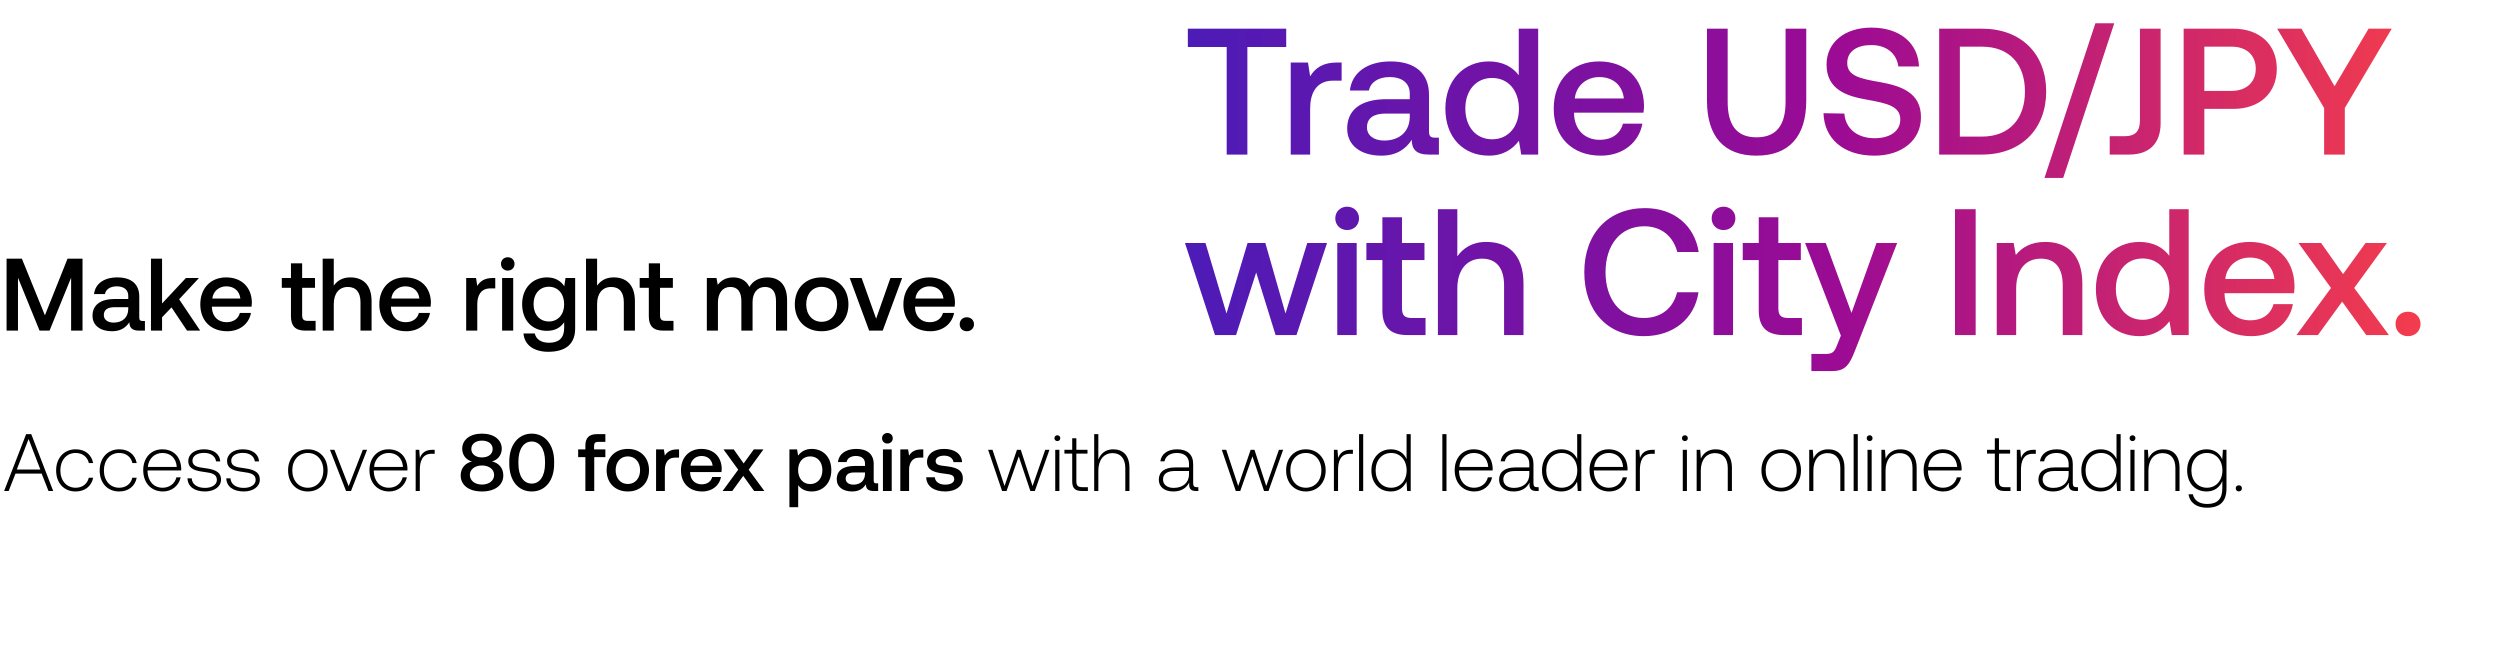
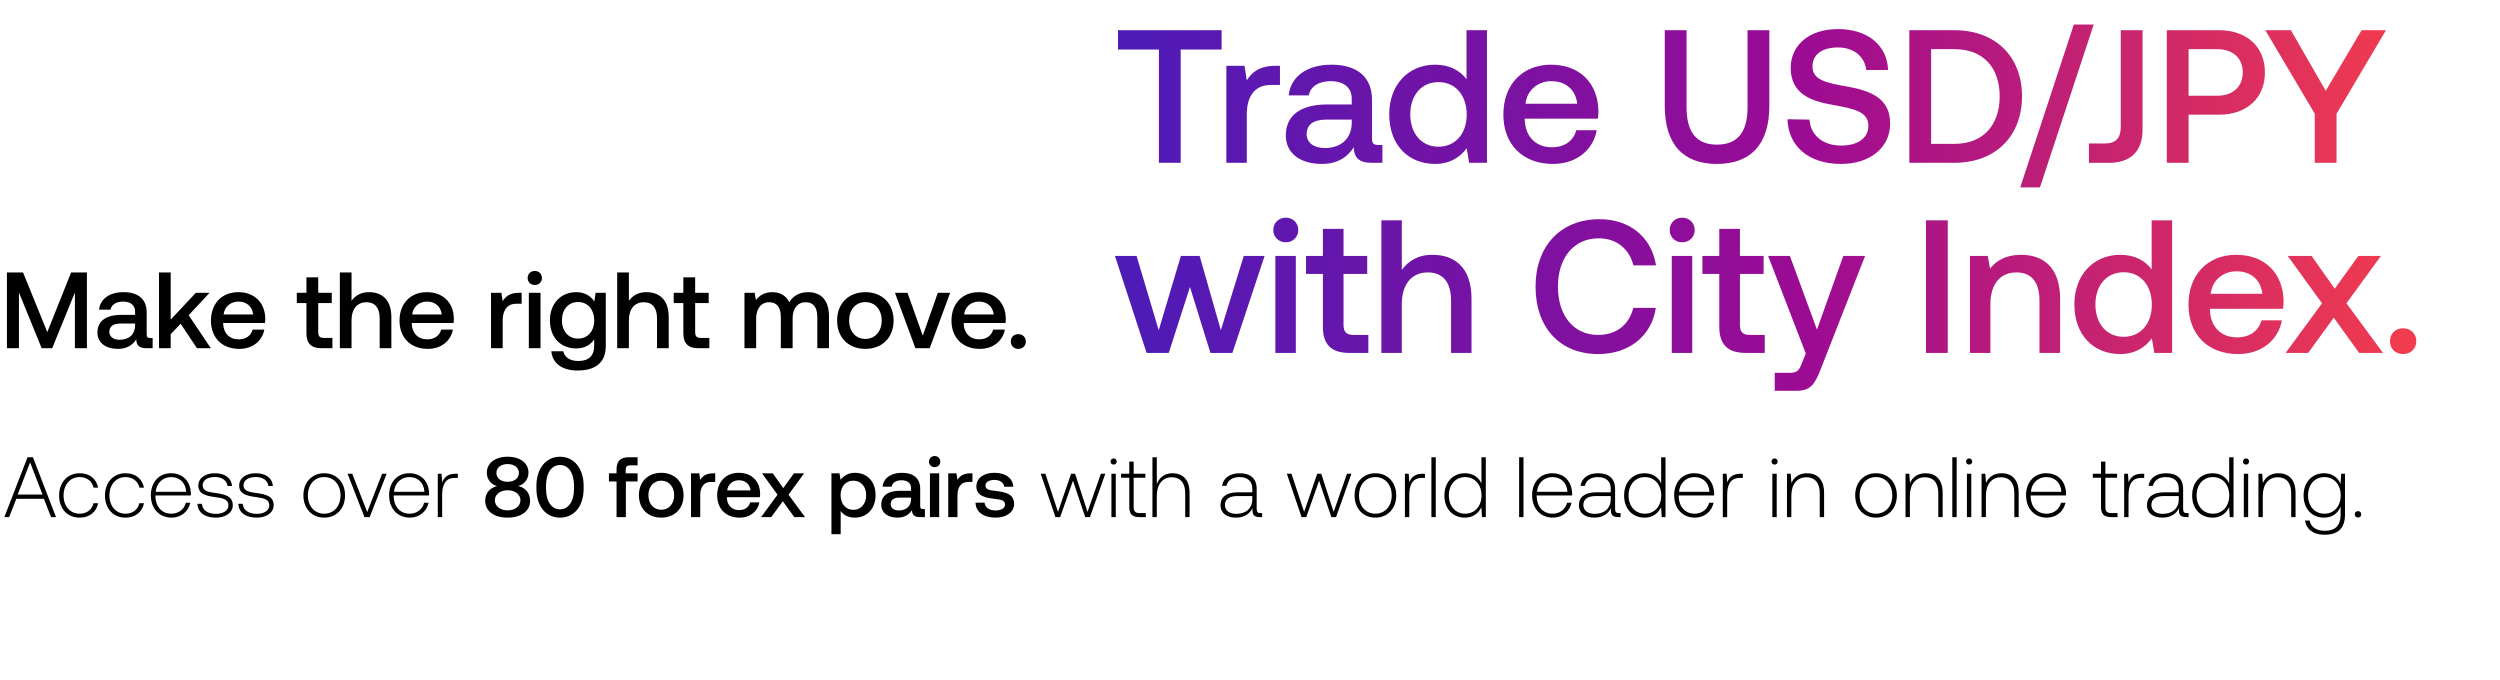
- <svg xmlns="http://www.w3.org/2000/svg" width="554" height="143" viewBox="0 0 554 143" fill="none">
+ <svg xmlns="http://www.w3.org/2000/svg" width="526" height="143" viewBox="0 0 526 143" fill="none">
  <path d="M1.922 108.802l1.512-3.852H9.23l1.512 3.852h1.044l-4.86-12.6H5.792l-4.878 12.6h1.008zm4.41-11.52l2.61 6.768h-5.22l2.61-6.768zm10.426 11.628c2.07 0 3.528-1.188 3.888-3.042h-.972c-.306 1.35-1.404 2.214-2.916 2.214-1.998 0-3.384-1.566-3.384-3.834s1.368-3.87 3.384-3.87c1.53 0 2.61.864 2.934 2.232h.954c-.378-1.89-1.8-3.042-3.87-3.042-2.574 0-4.338 1.908-4.338 4.68 0 2.808 1.746 4.662 4.32 4.662zm9.65 0c2.07 0 3.528-1.188 3.888-3.042h-.972c-.306 1.35-1.404 2.214-2.916 2.214-1.998 0-3.384-1.566-3.384-3.834s1.368-3.87 3.384-3.87c1.53 0 2.61.864 2.934 2.232h.954c-.378-1.89-1.8-3.042-3.87-3.042-2.574 0-4.338 1.908-4.338 4.68 0 2.808 1.746 4.662 4.32 4.662zm9.705 0c1.998 0 3.528-1.296 3.924-3.132H39.1c-.36 1.422-1.566 2.304-3.06 2.304-2.034 0-3.312-1.548-3.348-3.672v-.162h7.452c0-.126.018-.27.018-.378-.09-2.718-1.764-4.302-4.212-4.302-2.502 0-4.212 1.908-4.212 4.608 0 2.862 1.782 4.734 4.374 4.734zm-3.348-5.436c.144-1.854 1.53-3.096 3.204-3.096 1.782 0 3.06 1.098 3.204 3.096h-6.408zm8.78 2.52c.073 1.89 1.603 2.916 3.889 2.916 1.962 0 3.546-.99 3.546-2.61 0-1.926-1.692-2.304-3.654-2.574-1.422-.198-2.682-.36-2.682-1.638 0-1.044 1.026-1.728 2.574-1.728 1.458 0 2.502.702 2.664 1.89h.936c-.162-1.782-1.62-2.682-3.6-2.682-2.034-.018-3.492 1.026-3.492 2.592 0 1.836 1.692 2.178 3.564 2.43 1.53.216 2.772.414 2.772 1.764 0 1.08-1.134 1.764-2.628 1.764-1.746 0-2.88-.81-2.952-2.124h-.936zm8.596 0c.072 1.89 1.602 2.916 3.888 2.916 1.962 0 3.546-.99 3.546-2.61 0-1.926-1.692-2.304-3.654-2.574-1.422-.198-2.682-.36-2.682-1.638 0-1.044 1.026-1.728 2.574-1.728 1.458 0 2.502.702 2.664 1.89h.936c-.162-1.782-1.62-2.682-3.6-2.682-2.034-.018-3.492 1.026-3.492 2.592 0 1.836 1.692 2.178 3.564 2.43 1.53.216 2.772.414 2.772 1.764 0 1.08-1.134 1.764-2.628 1.764-1.746 0-2.88-.81-2.952-2.124h-.936zm18.07 2.916c2.573 0 4.391-1.908 4.391-4.68 0-2.754-1.818-4.662-4.392-4.662-2.574 0-4.374 1.908-4.374 4.662 0 2.772 1.8 4.68 4.374 4.68zm0-.828c-2.035 0-3.439-1.584-3.439-3.852 0-2.25 1.404-3.852 3.438-3.852 2.034 0 3.438 1.602 3.438 3.852 0 2.268-1.404 3.852-3.438 3.852zm8.475.72h1.098l3.564-9.126h-.954l-3.132 8.064-3.15-8.064h-.99l3.564 9.126zm9.56.108c1.998 0 3.528-1.296 3.924-3.132h-.936c-.36 1.422-1.566 2.304-3.06 2.304-2.035 0-3.313-1.548-3.349-3.672v-.162h7.453c0-.126.017-.27.017-.378-.09-2.718-1.764-4.302-4.212-4.302-2.501 0-4.212 1.908-4.212 4.608 0 2.862 1.782 4.734 4.375 4.734zm-3.349-5.436c.144-1.854 1.53-3.096 3.204-3.096 1.782 0 3.06 1.098 3.204 3.096h-6.408zm12.939-3.798c-1.692 0-2.412.81-2.79 1.818l-.144-1.818h-.792v9.126h.918v-4.626c0-1.854.486-3.618 2.628-3.618h.666v-.882h-.486zm13.178 2.574c1.17-.27 2.178-1.332 2.178-2.808 0-1.962-1.692-3.348-4.392-3.348-2.682 0-4.374 1.386-4.374 3.348 0 1.53 1.008 2.538 2.16 2.826-1.35.306-2.502 1.35-2.502 3.096 0 2.088 1.746 3.546 4.716 3.546s4.734-1.458 4.734-3.546c0-1.782-1.17-2.826-2.52-3.114zm-2.214-4.608c1.44 0 2.376.756 2.376 1.854 0 1.116-.936 1.872-2.376 1.872-1.422 0-2.358-.756-2.358-1.872 0-1.098.936-1.854 2.358-1.854zm0 9.738c-1.584 0-2.682-.9-2.682-2.124 0-1.224 1.098-2.106 2.682-2.106 1.602 0 2.7.882 2.7 2.106 0 1.224-1.098 2.124-2.7 2.124zm6.061-4.59c0 3.798 2.034 6.12 4.968 6.12s4.968-2.322 4.968-6.12v-.576c0-3.654-2.034-6.12-4.968-6.12s-4.968 2.466-4.968 6.12v.576zm7.92-.072c0 2.826-1.188 4.446-2.952 4.446s-2.952-1.62-2.952-4.446v-.432c0-2.808 1.188-4.446 2.952-4.446s2.952 1.638 2.952 4.446v.432zm7.339-1.422h1.602v7.506h1.962v-7.506h2.466v-1.71h-2.502v-.774c0-.63.27-.9.9-.9h1.602v-1.71h-1.854c-1.782 0-2.574.864-2.574 2.52v.864h-1.602v1.71zm11.005 7.614c2.808 0 4.698-1.89 4.698-4.716 0-2.808-1.89-4.716-4.698-4.716-2.808 0-4.698 1.908-4.698 4.716 0 2.826 1.89 4.716 4.698 4.716zm0-1.656c-1.638 0-2.7-1.278-2.7-3.06s1.062-3.06 2.7-3.06c1.638 0 2.718 1.278 2.718 3.06s-1.08 3.06-2.718 3.06zm10.923-7.668c-1.512 0-2.25.612-2.718 1.386l-.216-1.386h-1.728v9.216h1.944v-4.626c0-1.422.558-2.772 2.286-2.772h.864v-1.818h-.432zm5.566 9.324c2.286 0 3.834-1.386 4.158-3.204h-1.944c-.27 1.026-1.134 1.62-2.322 1.62-1.53 0-2.52-1.026-2.574-2.592v-.126h6.948a5.28 5.28 0 00.054-.738c-.054-2.7-1.836-4.392-4.5-4.392-2.718 0-4.536 1.89-4.536 4.734 0 2.826 1.818 4.698 4.716 4.698zm-2.61-5.724c.144-1.314 1.206-2.142 2.448-2.142 1.35 0 2.304.774 2.466 2.142h-4.914zm7.126 5.616h2.142l2.43-3.348 2.412 3.348h2.268l-3.474-4.716 3.276-4.5h-2.142l-2.25 3.114-2.196-3.114h-2.268l3.258 4.5-3.456 4.716zm19.737-9.324c-1.44 0-2.394.666-3.006 1.476l-.234-1.368h-1.692v12.816h1.944v-4.896c.576.828 1.566 1.404 2.988 1.404 2.52 0 4.356-1.872 4.356-4.716 0-2.952-1.836-4.716-4.356-4.716zm-.324 7.794c-1.62 0-2.682-1.278-2.682-3.114 0-1.782 1.062-3.024 2.682-3.024 1.62 0 2.7 1.242 2.7 3.06 0 1.8-1.08 3.078-2.7 3.078zm14.662-.162c-.396 0-.594-.126-.594-.594v-3.69c0-2.178-1.404-3.348-3.852-3.348-2.322 0-3.87 1.116-4.068 2.916h1.908c.144-.81.918-1.35 2.07-1.35 1.278 0 2.016.63 2.016 1.656v.558h-2.322c-2.574 0-3.942 1.062-3.942 2.952 0 1.71 1.404 2.7 3.42 2.7 1.494 0 2.43-.648 3.042-1.584 0 .918.432 1.476 1.692 1.476h1.026v-1.692h-.396zm-2.52-2.088c-.018 1.422-.954 2.376-2.574 2.376-1.062 0-1.71-.54-1.71-1.314 0-.936.666-1.386 1.872-1.386h2.412v.324zm4.965-6.732c.666 0 1.188-.486 1.188-1.17 0-.684-.522-1.17-1.188-1.17-.666 0-1.188.486-1.188 1.17 0 .684.522 1.17 1.188 1.17zm-.99 10.512h1.944v-9.216h-1.944v9.216zm8.511-9.216c-1.512 0-2.25.612-2.718 1.386l-.216-1.386h-1.728v9.216h1.944v-4.626c0-1.422.558-2.772 2.286-2.772h.864v-1.818h-.432zm1.077 6.174c.054 1.998 1.746 3.15 4.212 3.15 2.232 0 3.906-1.116 3.906-2.88 0-2.052-1.71-2.484-3.816-2.736-1.332-.144-2.214-.252-2.214-1.116 0-.738.756-1.206 1.908-1.206s1.944.594 2.052 1.44h1.908c-.126-1.89-1.728-2.934-3.996-2.934-2.214-.018-3.78 1.116-3.78 2.862 0 1.908 1.656 2.358 3.762 2.61 1.422.18 2.268.252 2.268 1.242 0 .738-.792 1.206-1.998 1.206-1.404 0-2.232-.684-2.304-1.638h-1.908zm16.816 3.042h.99l2.7-7.668 2.574 7.668h.99l3.24-9.126h-.936l-2.808 8.028-2.61-8.028h-.846l-2.754 8.028-2.664-8.028h-.972l3.096 9.126zM234.31 97.75c.36 0 .648-.27.648-.648a.634.634 0 00-.648-.648c-.36 0-.648.27-.648.648s.288.648.648.648zm-.468 11.052h.918v-9.126h-.918v9.126zm3.761-2.124c0 1.458.594 2.124 2.142 2.124h1.332v-.846h-1.26c-.954 0-1.296-.36-1.296-1.296v-6.138h2.466v-.846h-2.466V97.12h-.918v2.556h-1.728v.846h1.728v6.156zm9.082-7.11c-1.71 0-2.772.954-3.294 2.268v-5.634h-.918v12.6h.918v-4.5c0-2.376 1.206-3.888 3.15-3.888 1.746 0 2.826 1.152 2.826 3.312v5.076h.918v-5.112c0-2.88-1.53-4.122-3.6-4.122zm18.529 8.388c-.54 0-.81-.18-.81-.882v-4.248c0-2.088-1.278-3.258-3.564-3.258-2.088 0-3.474 1.008-3.708 2.664h.918c.234-1.116 1.206-1.854 2.754-1.854 1.71 0 2.682.9 2.682 2.412v.792h-3.096c-2.34 0-3.6 1.008-3.6 2.718 0 1.62 1.278 2.61 3.222 2.61 1.854 0 2.952-.846 3.51-1.98v.324c-.036 1.08.414 1.548 1.494 1.548h.54v-.846h-.342zm-1.728-2.844c0 1.746-1.242 3.006-3.402 3.006-1.458 0-2.358-.738-2.358-1.872 0-1.206.9-1.872 2.592-1.872h3.168v.738zm10.363 3.69h.99l2.7-7.668 2.574 7.668h.99l3.24-9.126h-.936l-2.808 8.028-2.61-8.028h-.846l-2.754 8.028-2.664-8.028h-.972l3.096 9.126zm15.529.108c2.574 0 4.392-1.908 4.392-4.68 0-2.754-1.818-4.662-4.392-4.662-2.574 0-4.374 1.908-4.374 4.662 0 2.772 1.8 4.68 4.374 4.68zm0-.828c-2.034 0-3.438-1.584-3.438-3.852 0-2.25 1.404-3.852 3.438-3.852 2.034 0 3.438 1.602 3.438 3.852 0 2.268-1.404 3.852-3.438 3.852zm9.942-8.406c-1.692 0-2.412.81-2.79 1.818l-.144-1.818h-.792v9.126h.918v-4.626c0-1.854.486-3.618 2.628-3.618h.666v-.882h-.486zm1.847 9.126h.918v-12.6h-.918v12.6zm10.528-7.074c-.558-1.296-1.782-2.16-3.492-2.16-2.502 0-4.302 1.908-4.302 4.662 0 2.88 1.8 4.68 4.302 4.68 1.71 0 2.898-.918 3.474-2.196l.144 2.088h.792v-12.6h-.918v5.526zm-3.42 6.354c-2.034 0-3.438-1.584-3.438-3.852 0-2.25 1.404-3.852 3.438-3.852 2.034 0 3.438 1.602 3.438 3.87 0 2.25-1.404 3.834-3.438 3.834zm11.349.72h.918v-12.6h-.918v12.6zm7.108.108c1.998 0 3.528-1.296 3.924-3.132h-.936c-.36 1.422-1.566 2.304-3.06 2.304-2.034 0-3.312-1.548-3.348-3.672v-.162h7.452c0-.126.018-.27.018-.378-.09-2.718-1.764-4.302-4.212-4.302-2.502 0-4.212 1.908-4.212 4.608 0 2.862 1.782 4.734 4.374 4.734zm-3.348-5.436c.144-1.854 1.53-3.096 3.204-3.096 1.782 0 3.06 1.098 3.204 3.096h-6.408zm17.24 4.482c-.54 0-.81-.18-.81-.882v-4.248c0-2.088-1.278-3.258-3.564-3.258-2.088 0-3.474 1.008-3.708 2.664h.918c.234-1.116 1.206-1.854 2.754-1.854 1.71 0 2.682.9 2.682 2.412v.792H335.8c-2.34 0-3.6 1.008-3.6 2.718 0 1.62 1.278 2.61 3.222 2.61 1.854 0 2.952-.846 3.51-1.98v.324c-.036 1.08.414 1.548 1.494 1.548h.54v-.846h-.342zm-1.728-2.844c0 1.746-1.242 3.006-3.402 3.006-1.458 0-2.358-.738-2.358-1.872 0-1.206.9-1.872 2.592-1.872h3.168v.738zm10.609-3.384c-.558-1.296-1.782-2.16-3.492-2.16-2.502 0-4.302 1.908-4.302 4.662 0 2.88 1.8 4.68 4.302 4.68 1.71 0 2.898-.918 3.474-2.196l.144 2.088h.792v-12.6h-.918v5.526zm-3.42 6.354c-2.034 0-3.438-1.584-3.438-3.852 0-2.25 1.404-3.852 3.438-3.852 2.034 0 3.438 1.602 3.438 3.87 0 2.25-1.404 3.834-3.438 3.834zm10.53.828c1.998 0 3.528-1.296 3.924-3.132h-.936c-.36 1.422-1.566 2.304-3.06 2.304-2.034 0-3.312-1.548-3.348-3.672v-.162h7.452c0-.126.018-.27.018-.378-.09-2.718-1.764-4.302-4.212-4.302-2.502 0-4.212 1.908-4.212 4.608 0 2.862 1.782 4.734 4.374 4.734zm-3.348-5.436c.144-1.854 1.53-3.096 3.204-3.096 1.782 0 3.06 1.098 3.204 3.096h-6.408zm12.938-3.798c-1.692 0-2.412.81-2.79 1.818l-.144-1.818h-.792v9.126h.918v-4.626c0-1.854.486-3.618 2.628-3.618h.666v-.882h-.486zm7.166-1.926c.36 0 .648-.27.648-.648a.634.634 0 00-.648-.648c-.36 0-.648.27-.648.648s.288.648.648.648zm-.468 11.052h.918v-9.126h-.918v9.126zm7.288-9.234c-1.674 0-2.754.864-3.276 2.052l-.144-1.944h-.792v9.126h.918v-4.5c0-2.376 1.206-3.888 3.15-3.888 1.764 0 2.826 1.152 2.826 3.312v5.076h.918v-5.112c0-2.88-1.53-4.122-3.6-4.122zm14.515 9.342c2.574 0 4.392-1.908 4.392-4.68 0-2.754-1.818-4.662-4.392-4.662-2.574 0-4.374 1.908-4.374 4.662 0 2.772 1.8 4.68 4.374 4.68zm0-.828c-2.034 0-3.438-1.584-3.438-3.852 0-2.25 1.404-3.852 3.438-3.852 2.034 0 3.438 1.602 3.438 3.852 0 2.268-1.404 3.852-3.438 3.852zm10.429-8.514c-1.674 0-2.754.864-3.276 2.052l-.144-1.944h-.792v9.126h.918v-4.5c0-2.376 1.206-3.888 3.15-3.888 1.764 0 2.826 1.152 2.826 3.312v5.076h.918v-5.112c0-2.88-1.53-4.122-3.6-4.122zm5.631 9.234h.918v-12.6h-.918v12.6zm3.544-11.052c.36 0 .648-.27.648-.648a.634.634 0 00-.648-.648c-.36 0-.648.27-.648.648s.288.648.648.648zm-.468 11.052h.918v-9.126h-.918v9.126zm7.289-9.234c-1.674 0-2.754.864-3.276 2.052l-.144-1.944h-.792v9.126h.918v-4.5c0-2.376 1.206-3.888 3.15-3.888 1.764 0 2.826 1.152 2.826 3.312v5.076h.918v-5.112c0-2.88-1.53-4.122-3.6-4.122zm9.523 9.342c1.998 0 3.528-1.296 3.924-3.132h-.936c-.36 1.422-1.566 2.304-3.06 2.304-2.034 0-3.312-1.548-3.348-3.672v-.162h7.452c0-.126.018-.27.018-.378-.09-2.718-1.764-4.302-4.212-4.302-2.502 0-4.212 1.908-4.212 4.608 0 2.862 1.782 4.734 4.374 4.734zm-3.348-5.436c.144-1.854 1.53-3.096 3.204-3.096 1.782 0 3.06 1.098 3.204 3.096h-6.408zm14.748 3.204c0 1.458.594 2.124 2.142 2.124h1.332v-.846h-1.26c-.954 0-1.296-.36-1.296-1.296v-6.138h2.466v-.846h-2.466V97.12h-.918v2.556h-1.728v.846h1.728v6.156zm8.596-7.002c-1.692 0-2.412.81-2.79 1.818l-.144-1.818h-.792v9.126h.918v-4.626c0-1.854.486-3.618 2.628-3.618h.666v-.882h-.486zm9.488 8.28c-.54 0-.81-.18-.81-.882v-4.248c0-2.088-1.278-3.258-3.564-3.258-2.088 0-3.474 1.008-3.708 2.664h.918c.234-1.116 1.206-1.854 2.754-1.854 1.71 0 2.682.9 2.682 2.412v.792h-3.096c-2.34 0-3.6 1.008-3.6 2.718 0 1.62 1.278 2.61 3.222 2.61 1.854 0 2.952-.846 3.51-1.98v.324c-.036 1.08.414 1.548 1.494 1.548h.54v-.846h-.342zm-1.728-2.844c0 1.746-1.242 3.006-3.402 3.006-1.458 0-2.358-.738-2.358-1.872 0-1.206.9-1.872 2.592-1.872h3.168v.738zm10.609-3.384c-.558-1.296-1.782-2.16-3.492-2.16-2.502 0-4.302 1.908-4.302 4.662 0 2.88 1.8 4.68 4.302 4.68 1.71 0 2.898-.918 3.474-2.196l.144 2.088h.792v-12.6h-.918v5.526zm-3.42 6.354c-2.034 0-3.438-1.584-3.438-3.852 0-2.25 1.404-3.852 3.438-3.852 2.034 0 3.438 1.602 3.438 3.87 0 2.25-1.404 3.834-3.438 3.834zm6.965-10.332c.36 0 .648-.27.648-.648a.634.634 0 00-.648-.648c-.36 0-.648.27-.648.648s.288.648.648.648zm-.468 11.052h.918v-9.126h-.918v9.126zm7.289-9.234c-1.674 0-2.754.864-3.276 2.052l-.144-1.944h-.792v9.126h.918v-4.5c0-2.376 1.206-3.888 3.15-3.888 1.764 0 2.826 1.152 2.826 3.312v5.076h.918v-5.112c0-2.88-1.53-4.122-3.6-4.122zm13.065 2.232c-.558-1.35-1.782-2.232-3.474-2.232-2.502 0-4.302 1.89-4.302 4.662 0 2.88 1.8 4.68 4.302 4.68 1.71 0 2.916-.9 3.492-2.322v1.62c0 2.43-1.152 3.474-3.348 3.474-1.71 0-2.898-.774-3.186-2.16h-.954c.288 1.944 1.854 2.988 4.068 2.988 2.952 0 4.338-1.404 4.338-4.266v-8.568h-.792l-.144 2.124zm-3.402 6.282c-2.034 0-3.438-1.584-3.438-3.852s1.404-3.852 3.438-3.852c2.034 0 3.438 1.584 3.438 3.87 0 2.25-1.404 3.834-3.438 3.834zm6.39.126c0 .414.288.684.684.684.396 0 .684-.27.684-.684 0-.414-.288-.666-.684-.666-.396 0-.684.252-.684.666zM1.457 73.267h2.528V61.54l4.782 11.728h2.21l4.782-11.728v11.728h2.527v-15.94h-3.324l-5.01 12.547L4.85 57.326H1.457v15.941zm30.156-2.14c-.501 0-.752-.16-.752-.752v-4.668c0-2.756-1.776-4.236-4.873-4.236-2.938 0-4.896 1.412-5.147 3.69h2.414c.182-1.026 1.162-1.709 2.619-1.709 1.617 0 2.55.797 2.55 2.095v.706h-2.937c-3.257 0-4.987 1.344-4.987 3.735 0 2.163 1.776 3.416 4.326 3.416 1.89 0 3.075-.82 3.849-2.004 0 1.161.547 1.867 2.14 1.867h1.299v-2.14h-.501zm-3.189-2.642c-.022 1.799-1.206 3.006-3.256 3.006-1.344 0-2.163-.683-2.163-1.662 0-1.185.842-1.754 2.368-1.754h3.051v.41zm5.03 4.782h2.459v-2.96l2.095-2.186 3.439 5.146h2.914l-4.668-6.945 4.395-4.714h-2.892l-5.283 5.647v-9.929h-2.46v15.941zm16.897.137c2.892 0 4.85-1.754 5.26-4.054h-2.459c-.341 1.298-1.434 2.05-2.937 2.05-1.936 0-3.189-1.298-3.257-3.28v-.159h8.79c.046-.319.069-.638.069-.934-.069-3.416-2.323-5.556-5.694-5.556-3.438 0-5.738 2.391-5.738 5.99 0 3.574 2.3 5.943 5.966 5.943zm-3.302-7.242c.182-1.662 1.526-2.71 3.097-2.71 1.708 0 2.915.98 3.12 2.71H47.05zm17.425 3.94c0 2.118.957 3.165 3.188 3.165h2.278v-2.163h-1.731c-.934 0-1.253-.342-1.253-1.253v-6.08h2.847v-2.163h-2.847V58.35h-2.482v3.257h-2.027v2.163h2.027v6.33zM77.63 61.47c-1.822 0-2.938.82-3.666 1.822v-5.967h-2.46v15.941h2.46V67.37c0-2.346 1.184-3.78 3.12-3.78 1.821 0 2.8 1.184 2.8 3.393v6.285h2.46v-6.49c0-3.894-2.118-5.306-4.714-5.306zm12.395 11.933c2.892 0 4.851-1.754 5.26-4.054h-2.459c-.341 1.298-1.434 2.05-2.937 2.05-1.936 0-3.188-1.298-3.257-3.28v-.159h8.79c.046-.319.069-.638.069-.934-.069-3.416-2.323-5.556-5.693-5.556-3.439 0-5.739 2.391-5.739 5.99 0 3.574 2.3 5.943 5.966 5.943zm-3.302-7.242c.183-1.662 1.526-2.71 3.097-2.71 1.708 0 2.915.98 3.12 2.71h-6.217zm22.481-4.554c-1.913 0-2.847.774-3.439 1.753l-.273-1.753h-2.186v11.66h2.459v-5.853c0-1.8.706-3.507 2.892-3.507h1.093v-2.3h-.546zm3.316-1.64c.842 0 1.503-.615 1.503-1.48 0-.866-.661-1.48-1.503-1.48-.843 0-1.503.614-1.503 1.48 0 .865.66 1.48 1.503 1.48zm-1.253 13.3h2.46v-11.66h-2.46v11.66zm13.775-9.839c-.752-1.161-2.004-1.958-3.826-1.958-3.165 0-5.511 2.346-5.511 5.92 0 3.713 2.346 5.922 5.511 5.922 1.822 0 3.029-.752 3.803-1.913v1.298c0 2.232-1.207 3.256-3.348 3.256-1.73 0-2.869-.751-3.165-2.05h-2.505c.228 2.62 2.391 4.054 5.488 4.054 4.19 0 5.967-2.004 5.967-5.17v-11.18h-2.141l-.273 1.821zm-3.416 7.811c-2.05 0-3.393-1.57-3.393-3.848 0-2.255 1.343-3.849 3.393-3.849 2.049 0 3.393 1.594 3.393 3.894 0 2.232-1.344 3.803-3.393 3.803zm14.359-9.77c-1.822 0-2.938.82-3.667 1.823v-5.967h-2.459v15.941h2.459V67.37c0-2.346 1.185-3.78 3.12-3.78 1.822 0 2.801 1.184 2.801 3.393v6.285h2.46v-6.49c0-3.894-2.118-5.306-4.714-5.306zm7.793 8.632c0 2.118.957 3.165 3.188 3.165h2.278v-2.163h-1.731c-.934 0-1.253-.342-1.253-1.253v-6.08h2.847v-2.163h-2.847V58.35h-2.482v3.257h-2.027v2.163h2.027v6.33zm26.27-8.631c-1.913 0-3.234.843-3.985 2.118-.706-1.503-2.073-2.118-3.599-2.118-1.753.023-2.755.797-3.415 1.662l-.274-1.525h-2.14v11.66h2.459v-6.24c0-2.073 1.048-3.44 2.733-3.44 1.617 0 2.459 1.071 2.459 3.12v6.56h2.482v-6.309c0-2.095 1.071-3.37 2.756-3.37 1.594 0 2.437 1.07 2.437 3.12v6.558h2.459V66.55c0-3.689-1.958-5.078-4.372-5.078zm12.024 11.933c3.552 0 5.943-2.391 5.943-5.967 0-3.552-2.391-5.966-5.943-5.966-3.553 0-5.944 2.414-5.944 5.966 0 3.576 2.391 5.967 5.944 5.967zm0-2.095c-2.073 0-3.416-1.617-3.416-3.872 0-2.254 1.343-3.871 3.416-3.871 2.072 0 3.438 1.617 3.438 3.871 0 2.255-1.366 3.872-3.438 3.872zm10.53 1.958h3.006l4.304-11.66h-2.596l-3.166 9.019-3.211-9.018h-2.641l4.304 11.66zm13.555.137c2.892 0 4.851-1.754 5.26-4.054h-2.459c-.342 1.298-1.435 2.05-2.938 2.05-1.935 0-3.188-1.298-3.256-3.28v-.159h8.79a6.61 6.61 0 00.068-.934c-.068-3.416-2.322-5.556-5.693-5.556-3.438 0-5.738 2.391-5.738 5.99 0 3.574 2.3 5.943 5.966 5.943zm-3.302-7.242c.182-1.662 1.526-2.71 3.097-2.71 1.708 0 2.915.98 3.12 2.71h-6.217zm9.816 5.693c0 .911.661 1.549 1.572 1.549s1.594-.638 1.594-1.549c0-.91-.683-1.548-1.594-1.548s-1.572.637-1.572 1.548z" fill="#000" />
-   <path d="M263.226 10.422h8.608v23.832h4.583V10.422h8.608V6.357h-21.799v4.065zm33.12 3.428c-3.347 0-4.981 1.355-6.018 3.068l-.478-3.068h-3.826v20.404h4.304V24.012c0-3.148 1.236-6.137 5.062-6.137h1.913V13.85h-.957zm21.64 16.658c-.877 0-1.316-.279-1.316-1.315v-8.17c0-4.822-3.108-7.412-8.528-7.412-5.141 0-8.568 2.47-9.007 6.456h4.225c.318-1.794 2.032-2.99 4.583-2.99 2.829 0 4.463 1.396 4.463 3.667v1.236h-5.141c-5.699 0-8.728 2.351-8.728 6.535 0 3.786 3.109 5.978 7.572 5.978 3.308 0 5.381-1.434 6.736-3.507 0 2.033.956 3.268 3.746 3.268h2.271v-3.746h-.876zm-5.58-4.623c-.04 3.149-2.112 5.26-5.699 5.26-2.351 0-3.786-1.195-3.786-2.909 0-2.072 1.475-3.068 4.145-3.068h5.34v.717zm24.148-9.206c-1.315-1.793-3.507-3.068-6.616-3.068-5.539 0-9.644 4.144-9.644 10.441 0 6.536 4.105 10.441 9.644 10.441 3.228 0 5.341-1.514 6.656-3.307l.518 3.068h3.746V6.357h-4.304V16.68zm-5.898 14.188c-3.587 0-5.938-2.79-5.938-6.815 0-3.985 2.351-6.775 5.938-6.775 3.586 0 5.938 2.79 5.938 6.855 0 3.945-2.352 6.735-5.938 6.735zm24.092 3.626c5.062 0 8.489-3.068 9.206-7.093h-4.304c-.598 2.271-2.511 3.586-5.141 3.586-3.387 0-5.579-2.271-5.699-5.738v-.28h15.383c.08-.557.12-1.115.12-1.633-.12-5.978-4.065-9.724-9.963-9.724-6.018 0-10.043 4.184-10.043 10.48 0 6.258 4.025 10.402 10.441 10.402zM348.97 21.82c.318-2.909 2.67-4.742 5.42-4.742 2.989 0 5.101 1.713 5.459 4.742H348.97zm29.298.479c0 7.93 3.746 12.194 10.96 12.194 7.253 0 11.039-4.264 11.039-12.195V6.359h-4.583v16.18c0 5.18-1.993 7.89-6.456 7.89-4.384 0-6.377-2.71-6.377-7.89V6.358h-4.583v15.94zm25.82 2.79c.159 5.579 4.344 9.404 11.278 9.404 6.138 0 10.322-3.467 10.322-8.488.04-5.5-4.463-6.974-9.086-7.811-4.384-.758-7.254-1.355-7.254-4.225 0-2.63 2.192-3.985 5.341-3.985 3.387 0 5.619 1.913 5.978 4.742h4.583c-.2-5.14-4.185-8.608-10.561-8.608-5.938 0-9.924 3.308-9.924 8.17 0 5.54 4.384 7.014 9.007 7.811 4.424.797 7.333 1.435 7.333 4.384 0 2.67-2.391 4.145-5.699 4.145-3.905 0-6.456-2.192-6.695-5.46l-4.623-.08zm35.12 9.165c8.727 0 14.227-5.699 14.227-13.988 0-8.29-5.5-13.909-14.227-13.909h-9.485v27.897h9.485zm-4.902-23.911h4.902c6.137 0 9.524 3.945 9.524 9.923s-3.387 10.003-9.524 10.003h-4.902V10.343zM457.2 39.435l11.319-34.273h-4.185l-11.278 34.273h4.144zm17.01-12.793c0 2.431-.997 3.547-3.428 3.547h-3.268v4.065h4.304c4.464 0 6.975-2.47 6.975-6.934V6.357h-4.583v20.285zm9.688 7.612h4.583V24.132h6.416c5.818 0 9.644-3.507 9.644-8.888 0-5.42-3.826-8.887-9.644-8.887h-10.999v27.897zm10.64-23.911c3.268 0 5.34 1.873 5.34 4.902 0 2.989-2.112 4.901-5.38 4.901h-6.017v-9.803h6.057zm20.489 13.59v10.321h4.583V23.932l10.401-17.575h-5.141l-7.532 12.753-7.333-12.753h-5.38l10.402 17.575zM269.244 74.253h4.663l4.463-13.869 4.304 13.87h4.623l6.775-20.405h-4.384l-4.822 15.622-4.463-15.622h-3.946l-4.663 15.622-4.662-15.622h-4.544l6.656 20.404zM298.53 50.98c1.474 0 2.63-1.076 2.63-2.59 0-1.515-1.156-2.59-2.63-2.59-1.475 0-2.631 1.075-2.631 2.59 0 1.514 1.156 2.59 2.631 2.59zm-2.192 23.274h4.304V53.85h-4.304v20.404zm9.998-5.54c0 3.707 1.673 5.54 5.579 5.54h3.985v-3.786h-3.029c-1.634 0-2.192-.597-2.192-2.192v-10.64h4.982V53.85h-4.982v-5.7h-4.343v5.7h-3.547v3.786h3.547v11.079zm23.023-15.103c-3.189 0-5.141 1.434-6.417 3.188V46.357h-4.304v27.897h4.304V63.932c0-4.104 2.073-6.615 5.46-6.615 3.188 0 4.902 2.072 4.902 5.938v11h4.304V62.895c0-6.815-3.706-9.285-8.249-9.285zm34.914 20.882c6.496 0 11.238-3.825 12.115-9.724h-4.742c-.877 3.547-3.547 5.7-7.413 5.7-5.261 0-8.449-4.225-8.449-10.163 0-5.978 3.268-10.163 8.569-10.163 3.786 0 6.416 2.192 7.332 5.7h4.743c-.917-5.899-5.5-9.725-11.876-9.725-8.25 0-13.47 5.7-13.47 14.188 0 8.568 5.061 14.187 13.191 14.187zm17.66-23.513c1.474 0 2.63-1.076 2.63-2.59 0-1.515-1.156-2.59-2.63-2.59-1.475 0-2.631 1.075-2.631 2.59 0 1.514 1.156 2.59 2.631 2.59zm-2.192 23.274h4.304V53.85h-4.304v20.404zm9.997-5.54c0 3.707 1.674 5.54 5.58 5.54h3.985v-3.786h-3.029c-1.634 0-2.192-.597-2.192-2.192v-10.64h4.982V53.85h-4.982v-5.7h-4.344v5.7h-3.546v3.786h3.546v11.079zm18.201 5.66l-.797 1.993c-.637 1.673-1.036 2.072-2.71 2.072h-3.029v3.786h4.623c2.989 0 3.866-1.475 5.141-4.782l9.246-23.593h-4.583l-5.539 15.502-5.699-15.502h-4.583l7.93 20.524zm25.286-.12h4.583V46.357h-4.583v27.897zm20.013-20.643c-3.308 0-5.261 1.315-6.536 2.909l-.478-2.67h-3.746v20.404h4.304V63.972c0-4.144 2.032-6.655 5.46-6.655 3.228 0 4.862 2.072 4.862 5.938v11h4.344V62.895c0-6.815-3.707-9.285-8.21-9.285zm27.471 3.068c-1.315-1.793-3.507-3.068-6.616-3.068-5.539 0-9.644 4.144-9.644 10.441 0 6.536 4.105 10.441 9.644 10.441 3.228 0 5.341-1.514 6.656-3.307l.518 3.068h3.746V46.357h-4.304V56.68zm-5.898 14.188c-3.587 0-5.938-2.79-5.938-6.815 0-3.985 2.351-6.775 5.938-6.775 3.587 0 5.938 2.79 5.938 6.855 0 3.945-2.351 6.735-5.938 6.735zm24.092 3.626c5.062 0 8.489-3.068 9.206-7.093h-4.304c-.598 2.271-2.51 3.586-5.141 3.586-3.387 0-5.579-2.271-5.699-5.738v-.28h15.383c.08-.557.12-1.115.12-1.633-.12-5.978-4.065-9.724-9.963-9.724-6.018 0-10.043 4.184-10.043 10.48 0 6.258 4.025 10.402 10.441 10.402zm-5.778-12.673c.319-2.909 2.67-4.742 5.42-4.742 2.989 0 5.101 1.713 5.46 4.742h-10.88zm15.776 12.434h4.743l5.38-7.412 5.34 7.412h5.022l-7.692-10.441 7.253-9.963h-4.742l-4.982 6.894-4.862-6.894h-5.021l7.213 9.963-7.652 10.441zm21.952-2.47c0 1.593 1.156 2.71 2.75 2.71s2.789-1.117 2.789-2.71c0-1.595-1.195-2.71-2.789-2.71s-2.75 1.115-2.75 2.71z" fill="url(#paint0_linear_101_73)" />
+   <path d="M235.226 10.422h8.608v23.832h4.583V10.422h8.608V6.357h-21.799v4.065zm33.12 3.428c-3.347 0-4.981 1.355-6.018 3.068l-.478-3.068h-3.826v20.404h4.304V24.012c0-3.148 1.236-6.137 5.062-6.137h1.913V13.85h-.957zm21.64 16.658c-.877 0-1.316-.279-1.316-1.315v-8.17c0-4.822-3.108-7.412-8.528-7.412-5.141 0-8.568 2.47-9.007 6.456h4.225c.318-1.794 2.032-2.99 4.583-2.99 2.829 0 4.463 1.396 4.463 3.667v1.236h-5.141c-5.699 0-8.728 2.351-8.728 6.535 0 3.786 3.109 5.978 7.572 5.978 3.308 0 5.381-1.434 6.736-3.507 0 2.033.956 3.268 3.746 3.268h2.271v-3.746h-.876zm-5.58-4.623c-.04 3.149-2.112 5.26-5.699 5.26-2.351 0-3.786-1.195-3.786-2.909 0-2.072 1.475-3.068 4.145-3.068h5.34v.717zm24.148-9.206c-1.315-1.793-3.507-3.068-6.616-3.068-5.539 0-9.644 4.144-9.644 10.441 0 6.536 4.105 10.441 9.644 10.441 3.228 0 5.341-1.514 6.656-3.307l.518 3.068h3.746V6.357h-4.304V16.68zm-5.898 14.188c-3.587 0-5.938-2.79-5.938-6.815 0-3.985 2.351-6.775 5.938-6.775 3.586 0 5.938 2.79 5.938 6.855 0 3.945-2.352 6.735-5.938 6.735zm24.092 3.626c5.062 0 8.489-3.068 9.206-7.093h-4.304c-.598 2.271-2.511 3.586-5.141 3.586-3.387 0-5.579-2.271-5.699-5.738v-.28h15.383c.08-.557.12-1.115.12-1.633-.12-5.978-4.065-9.724-9.963-9.724-6.018 0-10.043 4.184-10.043 10.48 0 6.258 4.025 10.402 10.441 10.402zM320.97 21.82c.318-2.909 2.67-4.742 5.42-4.742 2.989 0 5.101 1.713 5.459 4.742H320.97zm29.298.479c0 7.93 3.746 12.194 10.96 12.194 7.253 0 11.039-4.264 11.039-12.195V6.359h-4.583v16.18c0 5.18-1.993 7.89-6.456 7.89-4.384 0-6.377-2.71-6.377-7.89V6.358h-4.583v15.94zm25.82 2.79c.159 5.579 4.344 9.404 11.278 9.404 6.138 0 10.322-3.467 10.322-8.488.04-5.5-4.463-6.974-9.086-7.811-4.384-.758-7.254-1.355-7.254-4.225 0-2.63 2.192-3.985 5.341-3.985 3.387 0 5.619 1.913 5.978 4.742h4.583c-.2-5.14-4.185-8.608-10.561-8.608-5.938 0-9.924 3.308-9.924 8.17 0 5.54 4.384 7.014 9.007 7.811 4.424.797 7.333 1.435 7.333 4.384 0 2.67-2.391 4.145-5.699 4.145-3.905 0-6.456-2.192-6.695-5.46l-4.623-.08zm35.12 9.165c8.727 0 14.227-5.699 14.227-13.988 0-8.29-5.5-13.909-14.227-13.909h-9.485v27.897h9.485zm-4.902-23.911h4.902c6.137 0 9.524 3.945 9.524 9.923s-3.387 10.003-9.524 10.003h-4.902V10.343zM429.2 39.435l11.319-34.273h-4.185l-11.278 34.273h4.144zm17.01-12.793c0 2.431-.997 3.547-3.428 3.547h-3.268v4.065h4.304c4.464 0 6.975-2.47 6.975-6.934V6.357h-4.583v20.285zm9.688 7.612h4.583V24.132h6.416c5.818 0 9.644-3.507 9.644-8.888 0-5.42-3.826-8.887-9.644-8.887h-10.999v27.897zm10.64-23.911c3.268 0 5.34 1.873 5.34 4.902 0 2.989-2.112 4.901-5.38 4.901h-6.017v-9.803h6.057zm20.489 13.59v10.321h4.583V23.932l10.401-17.575h-5.141l-7.532 12.753-7.333-12.753h-5.38l10.402 17.575zM241.244 74.253h4.663l4.463-13.869 4.304 13.87h4.623l6.775-20.405h-4.384l-4.822 15.622-4.463-15.622h-3.946l-4.663 15.622-4.662-15.622h-4.544l6.656 20.404zM270.53 50.98c1.474 0 2.63-1.076 2.63-2.59 0-1.515-1.156-2.59-2.63-2.59-1.475 0-2.631 1.075-2.631 2.59 0 1.514 1.156 2.59 2.631 2.59zm-2.192 23.274h4.304V53.85h-4.304v20.404zm9.998-5.54c0 3.707 1.673 5.54 5.579 5.54h3.985v-3.786h-3.029c-1.634 0-2.192-.597-2.192-2.192v-10.64h4.982V53.85h-4.982v-5.7h-4.343v5.7h-3.547v3.786h3.547v11.079zm23.023-15.103c-3.189 0-5.141 1.434-6.417 3.188V46.357h-4.304v27.897h4.304V63.932c0-4.104 2.073-6.615 5.46-6.615 3.188 0 4.902 2.072 4.902 5.938v11h4.304V62.895c0-6.815-3.706-9.285-8.249-9.285zm34.914 20.882c6.496 0 11.238-3.825 12.115-9.724h-4.742c-.877 3.547-3.547 5.7-7.413 5.7-5.261 0-8.449-4.225-8.449-10.163 0-5.978 3.268-10.163 8.569-10.163 3.786 0 6.416 2.192 7.332 5.7h4.743c-.917-5.899-5.5-9.725-11.876-9.725-8.25 0-13.47 5.7-13.47 14.188 0 8.568 5.061 14.187 13.191 14.187zm17.66-23.513c1.474 0 2.63-1.076 2.63-2.59 0-1.515-1.156-2.59-2.63-2.59-1.475 0-2.631 1.075-2.631 2.59 0 1.514 1.156 2.59 2.631 2.59zm-2.192 23.274h4.304V53.85h-4.304v20.404zm9.997-5.54c0 3.707 1.674 5.54 5.58 5.54h3.985v-3.786h-3.029c-1.634 0-2.192-.597-2.192-2.192v-10.64h4.982V53.85h-4.982v-5.7h-4.344v5.7h-3.546v3.786h3.546v11.079zm18.201 5.66l-.797 1.993c-.637 1.673-1.036 2.072-2.71 2.072h-3.029v3.786h4.623c2.989 0 3.866-1.475 5.141-4.782l9.246-23.593h-4.583l-5.539 15.502-5.699-15.502h-4.583l7.93 20.524zm25.286-.12h4.583V46.357h-4.583v27.897zm20.013-20.643c-3.308 0-5.261 1.315-6.536 2.909l-.478-2.67h-3.746v20.404h4.304V63.972c0-4.144 2.032-6.655 5.46-6.655 3.228 0 4.862 2.072 4.862 5.938v11h4.344V62.895c0-6.815-3.707-9.285-8.21-9.285zm27.471 3.068c-1.315-1.793-3.507-3.068-6.616-3.068-5.539 0-9.644 4.144-9.644 10.441 0 6.536 4.105 10.441 9.644 10.441 3.228 0 5.341-1.514 6.656-3.307l.518 3.068h3.746V46.357h-4.304V56.68zm-5.898 14.188c-3.587 0-5.938-2.79-5.938-6.815 0-3.985 2.351-6.775 5.938-6.775 3.587 0 5.938 2.79 5.938 6.855 0 3.945-2.351 6.735-5.938 6.735zm24.092 3.626c5.062 0 8.489-3.068 9.206-7.093h-4.304c-.598 2.271-2.51 3.586-5.141 3.586-3.387 0-5.579-2.271-5.699-5.738v-.28h15.383c.08-.557.12-1.115.12-1.633-.12-5.978-4.065-9.724-9.963-9.724-6.018 0-10.043 4.184-10.043 10.48 0 6.258 4.025 10.402 10.441 10.402zm-5.778-12.673c.319-2.909 2.67-4.742 5.42-4.742 2.989 0 5.101 1.713 5.46 4.742h-10.88zm15.776 12.434h4.743l5.38-7.412 5.34 7.412h5.022l-7.692-10.441 7.253-9.963h-4.742l-4.982 6.894-4.862-6.894h-5.021l7.213 9.963-7.652 10.441zm21.952-2.47c0 1.593 1.156 2.71 2.75 2.71s2.789-1.117 2.789-2.71c0-1.595-1.195-2.71-2.789-2.71s-2.75 1.115-2.75 2.71z" fill="url(#paint0_linear_101_73)" />
  <defs>
-     <linearGradient id="paint0_linear_101_73" x1="554" y1="36.773" x2="262.429" y2="36.773" gradientUnits="userSpaceOnUse">
+     <linearGradient id="paint0_linear_101_73" x1="526" y1="36.773" x2="234.429" y2="36.773" gradientUnits="userSpaceOnUse">
      <stop stop-color="#FF4343" />
      <stop offset=".5" stop-color="#9C0B93" />
      <stop offset="1" stop-color="#4C1BB7" />
    </linearGradient>
  </defs>
</svg>
